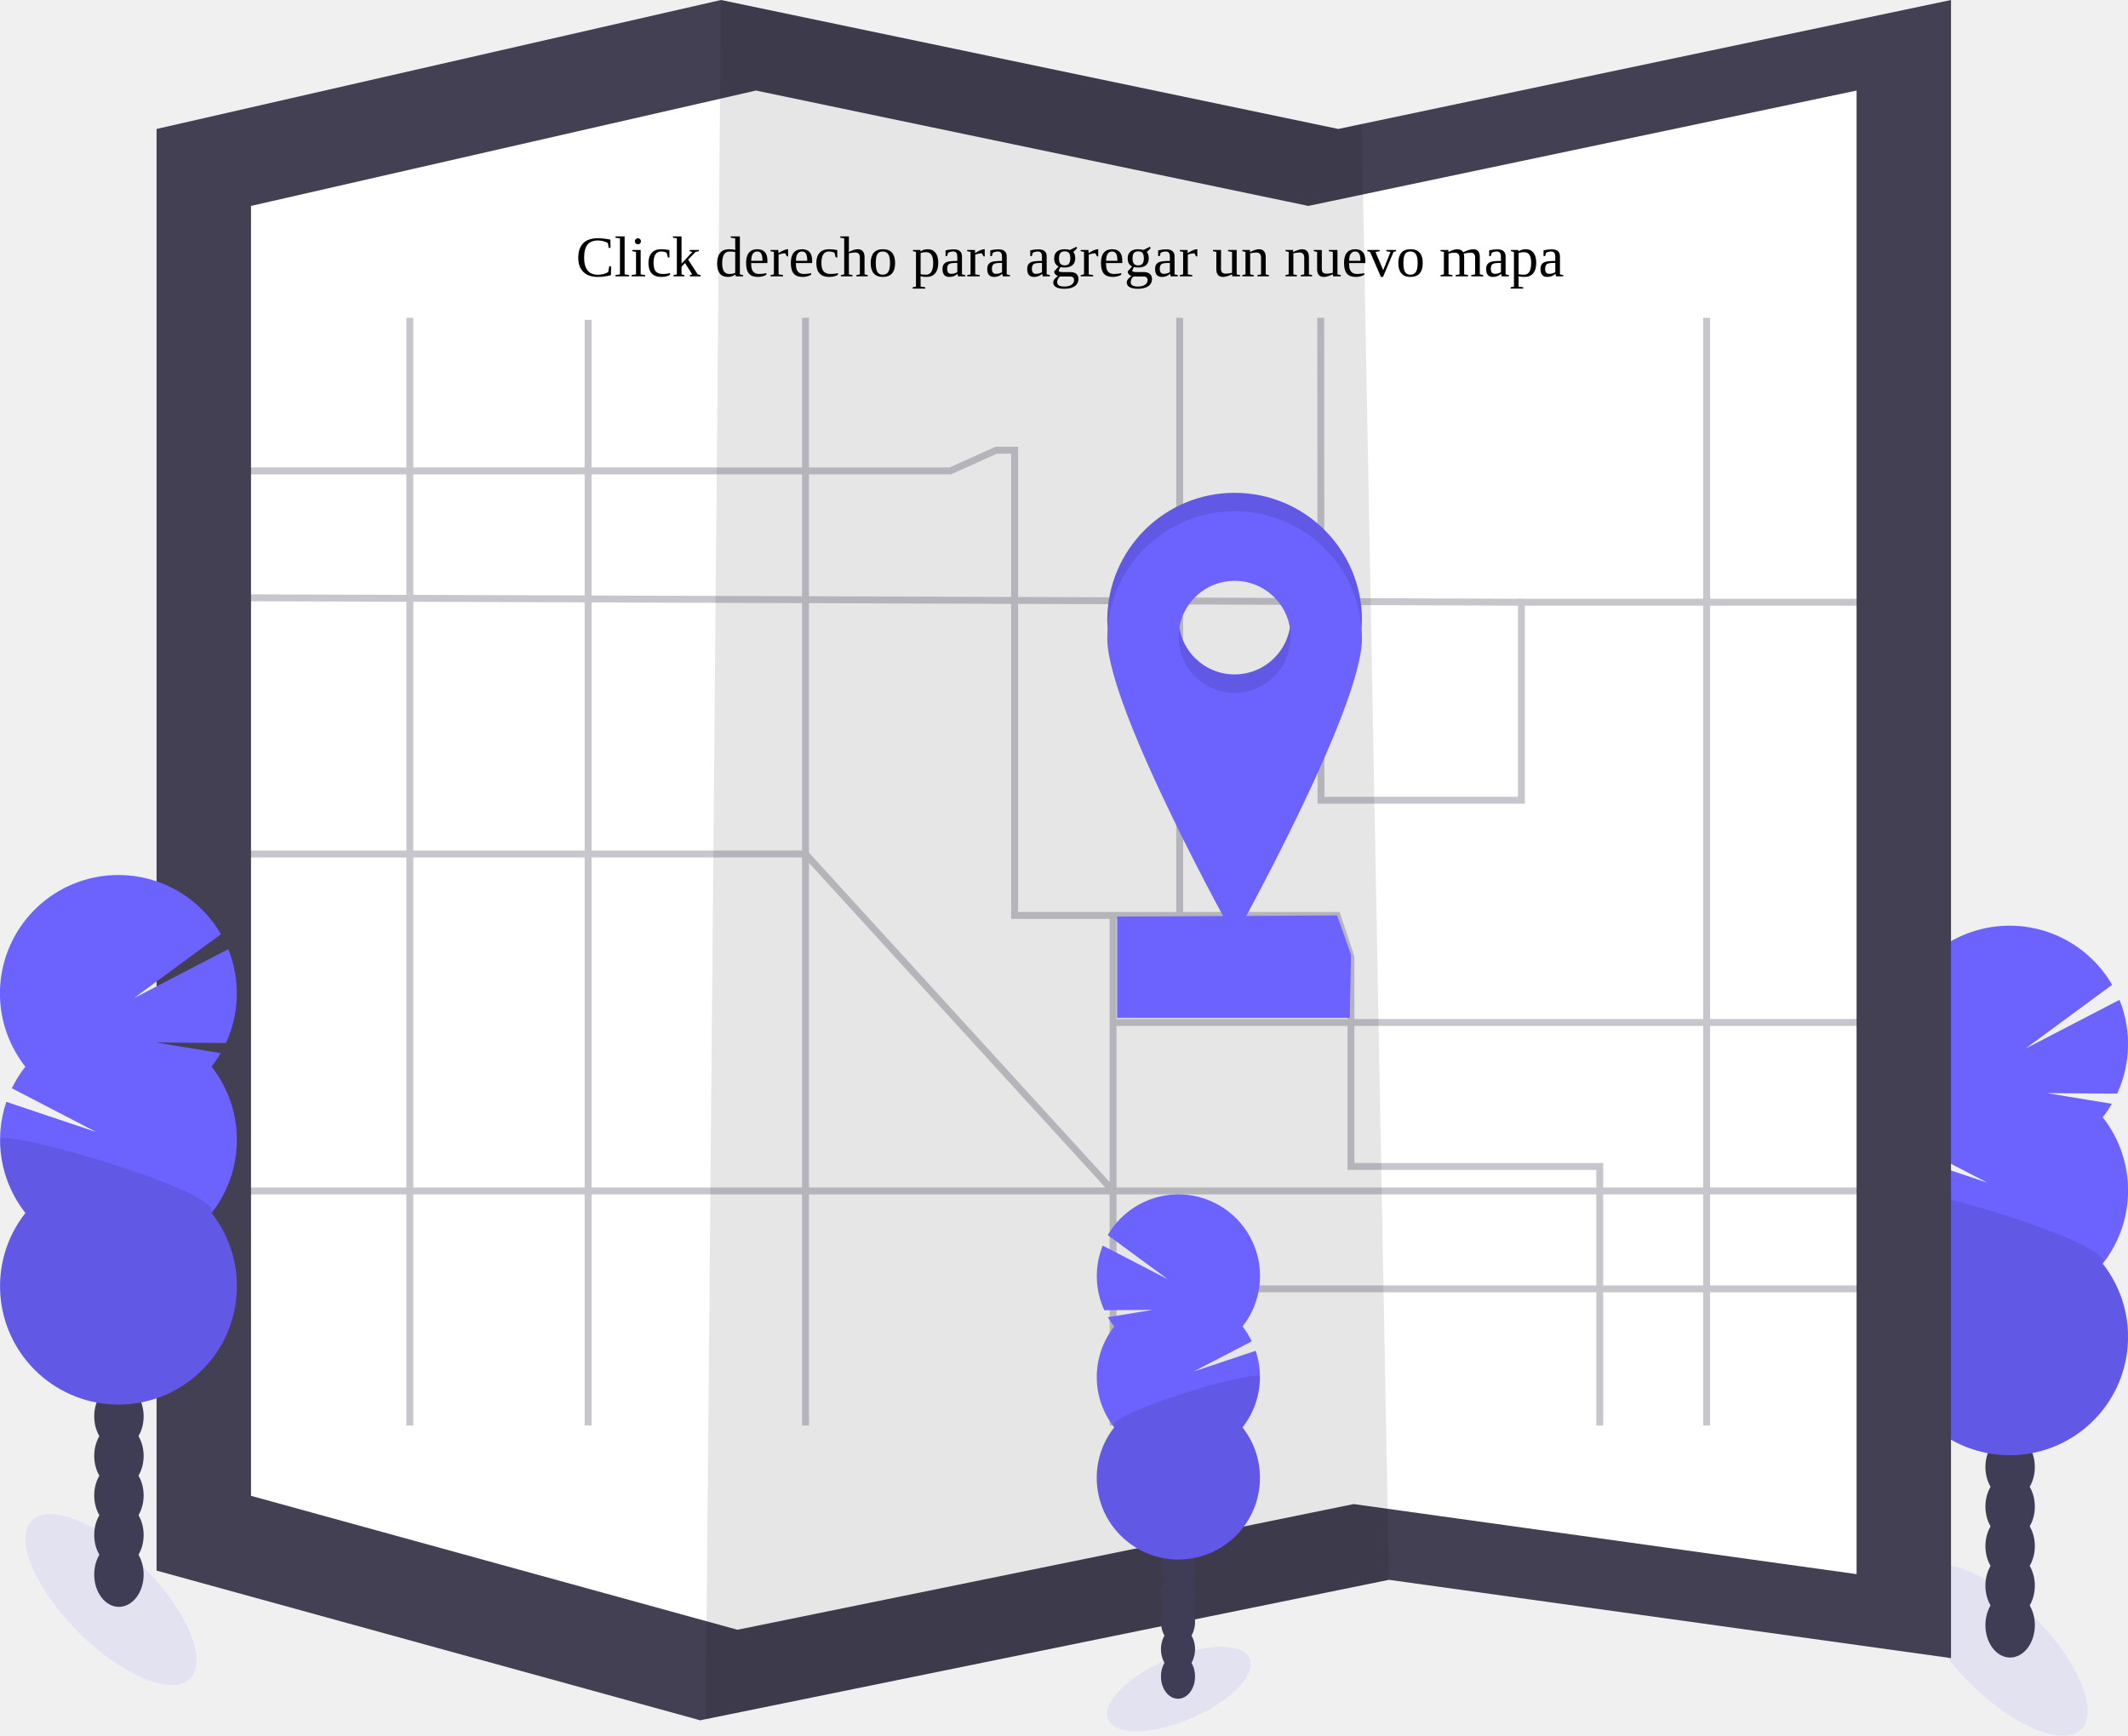
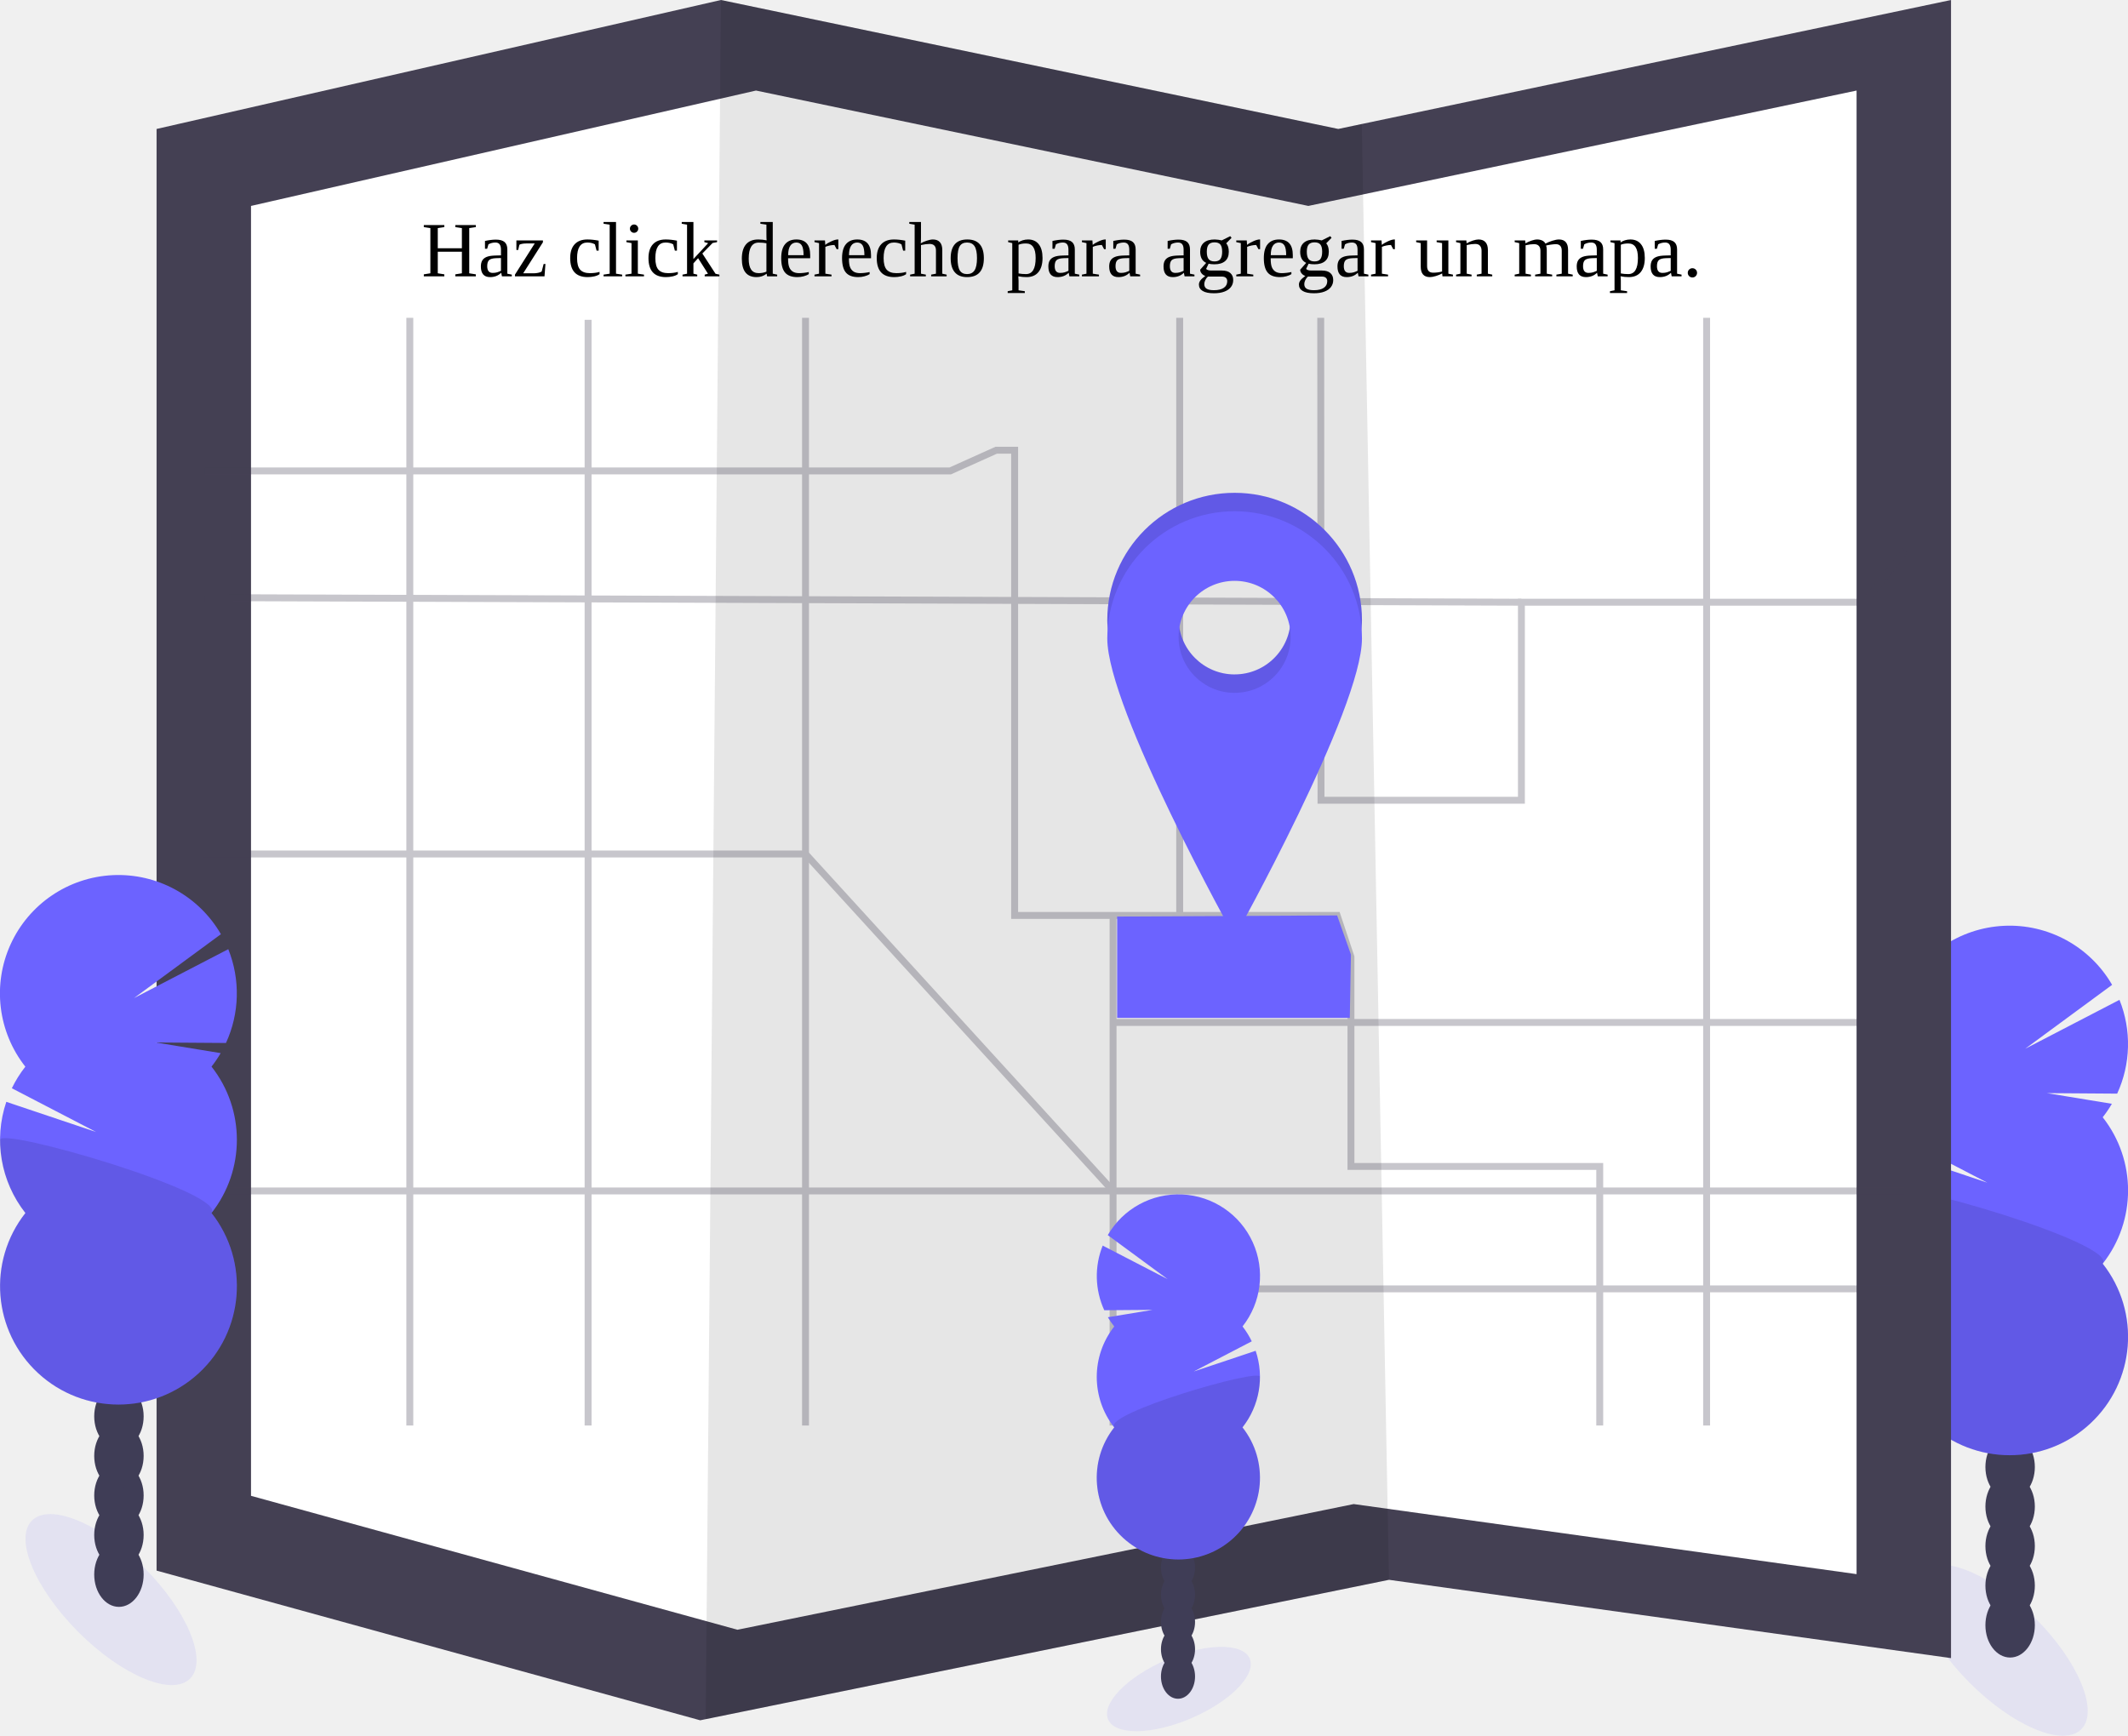
<svg xmlns="http://www.w3.org/2000/svg" id="e937dd5c-1a88-46eb-b274-68931cd56025" data-name="Layer 1" width="923.8" height="753.71" viewBox="0 0 923.8 753.71">
  <ellipse cx="1007.29" cy="789.73" rx="19.99" ry="48.53" transform="translate(-401.49 870.42) rotate(-45)" fill="#6c63ff" opacity="0.1" />
  <ellipse cx="872.63" cy="705.7" rx="10.73" ry="14.05" fill="#3f3d56" />
  <ellipse cx="872.63" cy="688.53" rx="10.73" ry="14.05" fill="#3f3d56" />
  <ellipse cx="872.63" cy="671.36" rx="10.73" ry="14.05" fill="#3f3d56" />
  <ellipse cx="872.63" cy="654.19" rx="10.73" ry="14.05" fill="#3f3d56" />
  <ellipse cx="872.63" cy="637.02" rx="10.73" ry="14.05" fill="#3f3d56" />
  <ellipse cx="872.63" cy="619.85" rx="10.73" ry="14.05" fill="#3f3d56" />
  <ellipse cx="872.63" cy="602.68" rx="10.73" ry="14.05" fill="#3f3d56" />
  <path d="M1050.9,558.33a51.13,51.13,0,0,0,4-5.88l-28.2-4.63,30.5.22a51.54,51.54,0,0,0,1-40.73l-40.91,21.23L1055,500.8a51.41,51.41,0,1,0-84.9,57.53,51.16,51.16,0,0,0-5.86,9.37l36.6,19-39-13.1a51.45,51.45,0,0,0,8.29,48.27,51.4,51.4,0,1,0,80.8,0,51.41,51.41,0,0,0,0-63.56Z" transform="translate(-138.1 -73.15)" fill="#6c63ff" />
  <path d="M959.1,590.11a51.16,51.16,0,0,0,11,31.78,51.4,51.4,0,1,0,80.8,0C1057.79,613.15,959.1,584.34,959.1,590.11Z" transform="translate(-138.1 -73.15)" opacity="0.1" />
  <polygon points="846.97 0 846.97 720 602.97 686 306.36 746.51 303.97 747 67.97 682 67.97 56 312.97 0 580.97 56 591.16 53.85 846.97 0" fill="#444053" />
  <polygon points="805.97 39.32 805.97 683.53 587.66 653.11 322.27 707.25 320.13 707.68 108.97 649.53 108.97 89.42 328.19 39.32 567.97 89.42 577.09 87.5 805.97 39.32" fill="#fff" />
  <polygon points="602.97 686 306.36 746.51 312.97 0 580.97 56 591.16 53.85 602.97 686" opacity="0.1" />
  <g opacity="0.3">
    <polyline points="573.35 138 573.47 347.5 660.47 347.5 660.47 261.5 809.47 261.5 826.97 239.06" fill="none" stroke="#444053" stroke-miterlimit="10" stroke-width="3" />
    <polyline points="88.97 204.5 412.47 204.5 432.47 195.5 440.47 195.5 440.47 397.5 580.47 397.5 586.47 415.5 586.47 506.5 694.47 506.5 694.47 619" fill="none" stroke="#444053" stroke-miterlimit="10" stroke-width="3" />
    <line x1="483.2" y1="619" x2="483.2" y2="397.5" fill="none" stroke="#444053" stroke-miterlimit="10" stroke-width="3" />
    <line x1="826.97" y1="559.66" x2="483.2" y2="559.66" fill="none" stroke="#444053" stroke-miterlimit="10" stroke-width="3" />
    <line x1="740.87" y1="138" x2="740.87" y2="619" fill="none" stroke="#444053" stroke-miterlimit="10" stroke-width="3" />
    <line x1="87.97" y1="517.14" x2="826.97" y2="517.14" fill="none" stroke="#444053" stroke-miterlimit="10" stroke-width="3" />
    <line x1="177.91" y1="619" x2="177.91" y2="138" fill="none" stroke="#444053" stroke-miterlimit="10" stroke-width="3" />
    <line x1="349.69" y1="138" x2="349.69" y2="619" fill="none" stroke="#444053" stroke-miterlimit="10" stroke-width="3" />
    <line x1="88.97" y1="259.5" x2="660.47" y2="261.5" fill="none" stroke="#444053" stroke-miterlimit="10" stroke-width="3" />
    <line x1="255.3" y1="138.87" x2="255.3" y2="619" fill="none" stroke="#444053" stroke-miterlimit="10" stroke-width="3" />
    <polyline points="87.97 370.82 349.69 370.82 483.2 517.14" fill="none" stroke="#444053" stroke-miterlimit="10" stroke-width="3" />
    <line x1="512.12" y1="138" x2="512.12" y2="397.5" fill="none" stroke="#444053" stroke-miterlimit="10" stroke-width="3" />
    <line x1="483.2" y1="443.98" x2="826.97" y2="443.98" fill="none" stroke="#444053" stroke-miterlimit="10" stroke-width="3" />
  </g>
  <polygon points="585.97 442 484.97 442 484.97 398 580.47 397.5 586.47 414.5 585.97 442" fill="#6c63ff" />
  <path d="M674.07,287.15a55.28,55.28,0,0,0-55.28,55.28c0,30.53,55.28,129.72,55.28,129.72S729.35,373,729.35,342.43A55.28,55.28,0,0,0,674.07,287.15Zm0,78.86a24.32,24.32,0,1,1,24.32-24.32A24.32,24.32,0,0,1,674.07,366Z" transform="translate(-138.1 -73.15)" fill="#6c63ff" />
  <path d="M674.07,287.15a55.28,55.28,0,0,0-55.28,55.28c0,30.53,55.28,129.72,55.28,129.72S729.35,373,729.35,342.43A55.28,55.28,0,0,0,674.07,287.15Zm0,78.86a24.32,24.32,0,1,1,24.32-24.32A24.32,24.32,0,0,1,674.07,366Z" transform="translate(-138.1 -73.15)" opacity="0.1" />
  <path d="M674.07,295.15a55.28,55.28,0,0,0-55.28,55.28c0,30.53,55.28,129.72,55.28,129.72S729.35,381,729.35,350.43A55.28,55.28,0,0,0,674.07,295.15Zm0,78.86a24.32,24.32,0,1,1,24.32-24.32A24.32,24.32,0,0,1,674.07,374Z" transform="translate(-138.1 -73.15)" fill="#6c63ff" />
  <ellipse cx="649.86" cy="806.61" rx="33.45" ry="13.78" transform="translate(-404.13 249.64) rotate(-23.3)" fill="#6c63ff" opacity="0.1" />
  <ellipse cx="511.39" cy="727.97" rx="7.4" ry="9.68" fill="#3f3d56" />
  <ellipse cx="511.39" cy="716.13" rx="7.4" ry="9.68" fill="#3f3d56" />
  <ellipse cx="511.39" cy="704.3" rx="7.4" ry="9.68" fill="#3f3d56" />
  <ellipse cx="511.39" cy="692.47" rx="7.4" ry="9.68" fill="#3f3d56" />
  <ellipse cx="511.39" cy="680.63" rx="7.4" ry="9.68" fill="#3f3d56" />
  <ellipse cx="511.39" cy="668.8" rx="7.4" ry="9.68" fill="#3f3d56" />
  <ellipse cx="511.39" cy="656.97" rx="7.4" ry="9.68" fill="#3f3d56" />
  <path d="M621.8,649.13a36.12,36.12,0,0,1-2.76-4l19.44-3.2-21,.16a35.54,35.54,0,0,1-.68-28.07L645,628.6l-26-19.12a35.43,35.43,0,1,1,58.51,39.65,35.55,35.55,0,0,1,4,6.46L656.3,668.7l26.9-9a35.45,35.45,0,0,1-5.71,33.27,35.43,35.43,0,1,1-55.69,0,35.44,35.44,0,0,1,0-43.81Z" transform="translate(-138.1 -73.15)" fill="#6c63ff" />
  <path d="M685.07,671a35.28,35.28,0,0,1-7.58,21.91,35.43,35.43,0,1,1-55.69,0C617.05,686.91,685.07,667.06,685.07,671Z" transform="translate(-138.1 -73.15)" opacity="0.1" />
  <ellipse cx="186.29" cy="767.73" rx="19.99" ry="48.53" transform="translate(-626.4 283.44) rotate(-45)" fill="#6c63ff" opacity="0.1" />
  <ellipse cx="51.63" cy="683.7" rx="10.73" ry="14.05" fill="#3f3d56" />
  <ellipse cx="51.63" cy="666.53" rx="10.73" ry="14.05" fill="#3f3d56" />
  <ellipse cx="51.63" cy="649.36" rx="10.73" ry="14.05" fill="#3f3d56" />
  <ellipse cx="51.63" cy="632.19" rx="10.73" ry="14.05" fill="#3f3d56" />
  <ellipse cx="51.63" cy="615.02" rx="10.73" ry="14.05" fill="#3f3d56" />
  <ellipse cx="51.63" cy="597.85" rx="10.73" ry="14.05" fill="#3f3d56" />
  <ellipse cx="51.63" cy="580.68" rx="10.73" ry="14.05" fill="#3f3d56" />
  <path d="M229.9,536.33a51.13,51.13,0,0,0,4-5.88l-28.2-4.63,30.5.22a51.54,51.54,0,0,0,1-40.73l-40.91,21.23L234,478.8a51.41,51.41,0,1,0-84.9,57.53,51.16,51.16,0,0,0-5.86,9.37l36.6,19-39-13.1a51.45,51.45,0,0,0,8.29,48.27,51.4,51.4,0,1,0,80.8,0,51.41,51.41,0,0,0,0-63.56Z" transform="translate(-138.1 -73.15)" fill="#6c63ff" />
  <path d="M138.1,568.11a51.16,51.16,0,0,0,11,31.78,51.4,51.4,0,1,0,80.8,0C236.79,591.15,138.1,562.34,138.1,568.11Z" transform="translate(-138.1 -73.15)" opacity="0.1" />
-   <text x="250" y="120" font-size="25" fill="black">Click derecho para agregar un nuevo mapa</text>
+   <text x="183" y="120" font-size="34" fill="black">Haz click derecho para agregar un mapa.</text>
</svg>
